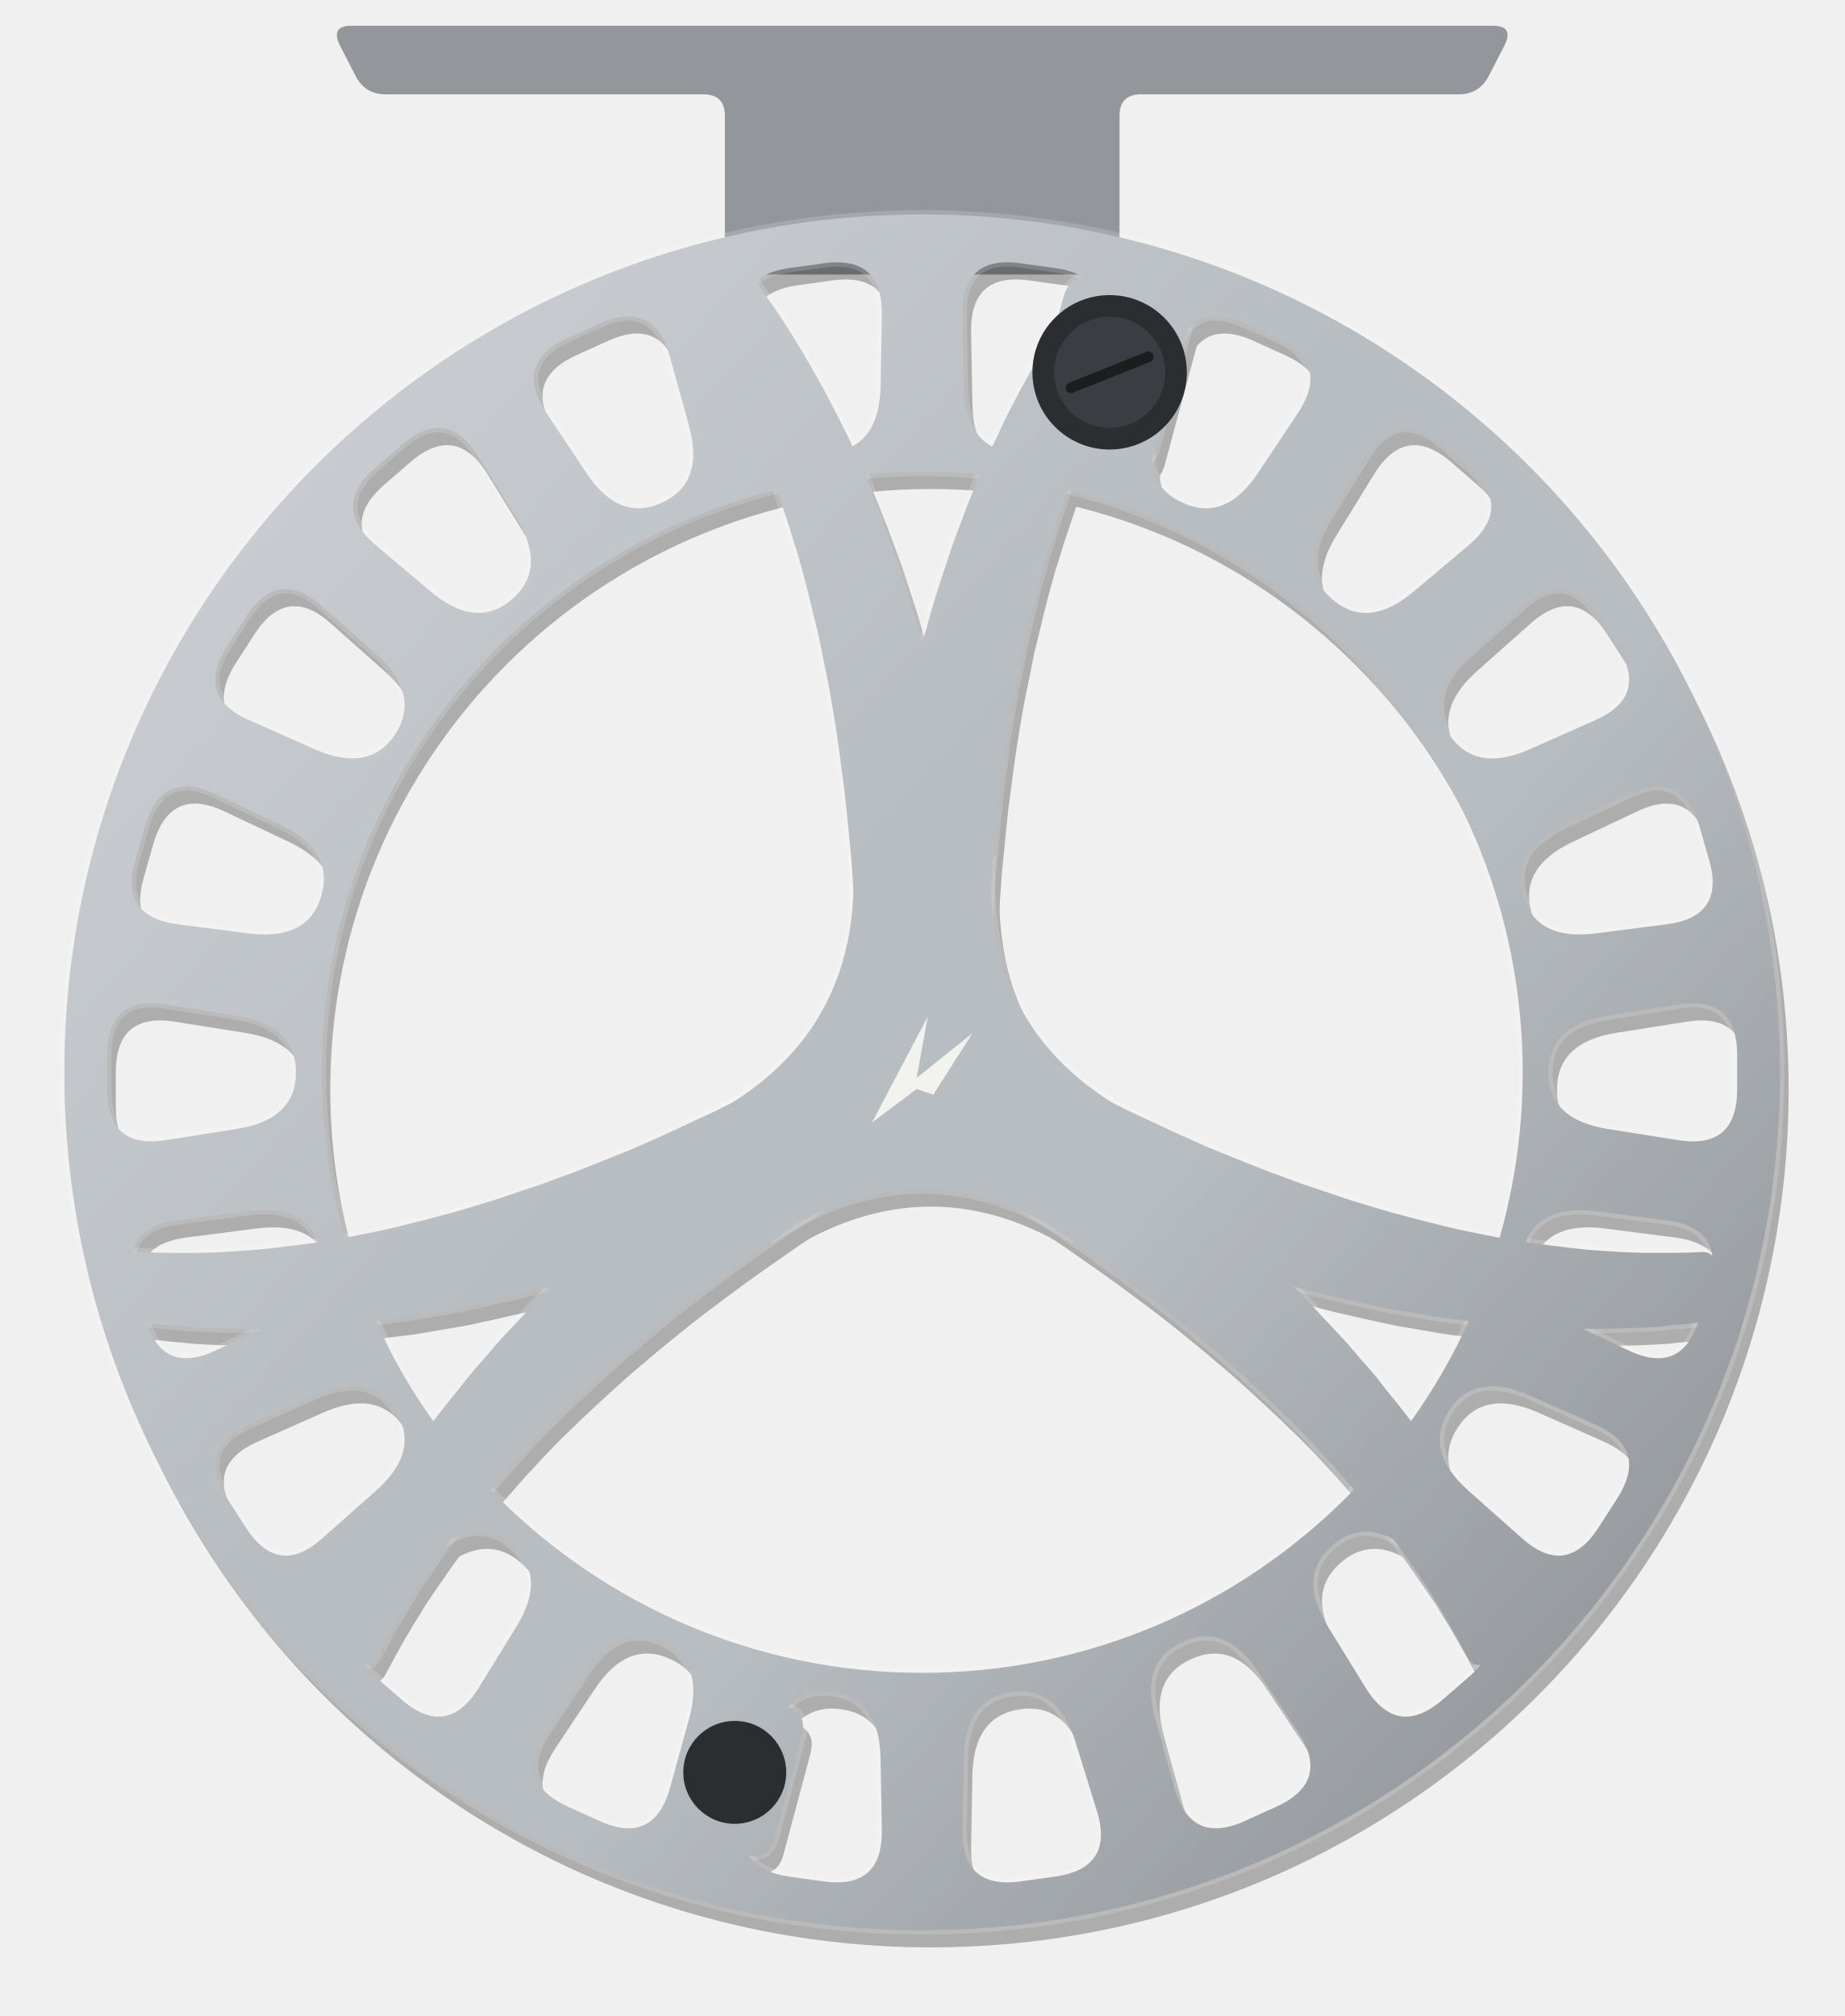
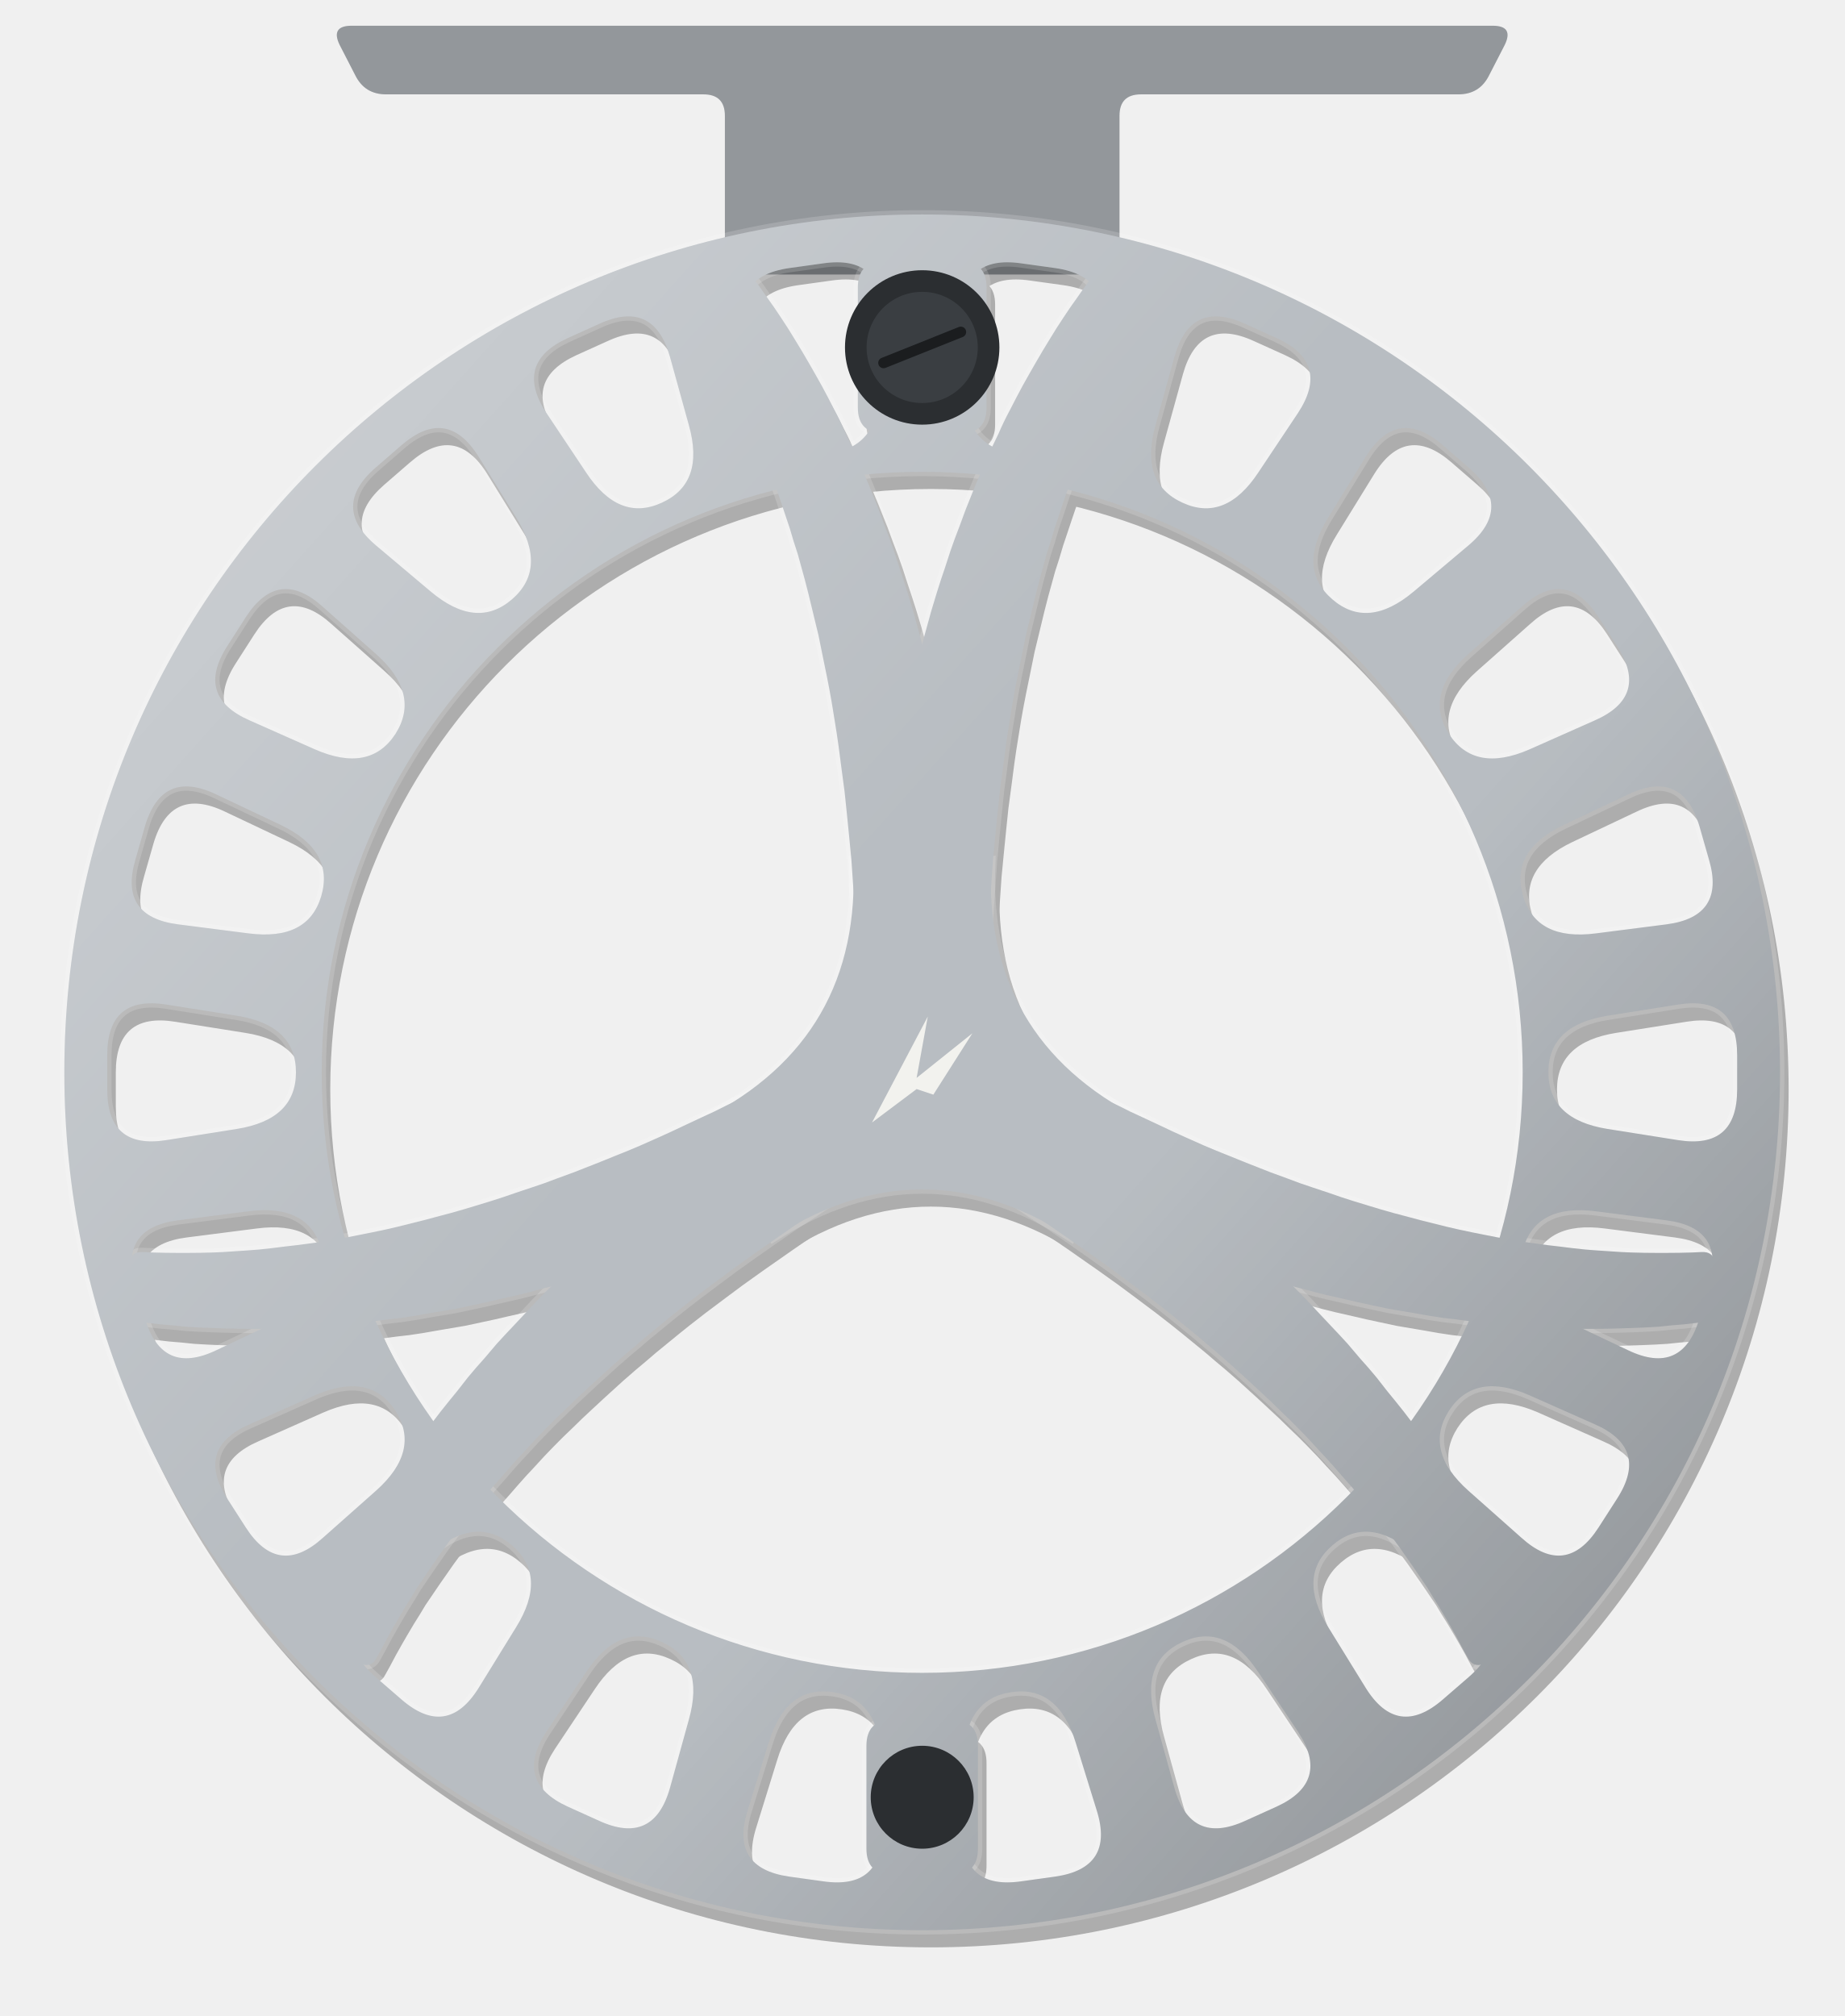
<svg xmlns="http://www.w3.org/2000/svg" viewBox="-215 -250 430 470" color="#b8bdc2">
  <defs>
    <linearGradient id="sheen" x1="0" y1="0" x2="1" y2="1">
      <stop offset="0" stop-color="#fff" stop-opacity=".4" />
      <stop offset=".45" stop-color="#fff" stop-opacity="0" />
      <stop offset=".6" stop-color="#000" stop-opacity="0" />
      <stop offset="1" stop-color="#000" stop-opacity=".3" />
    </linearGradient>
    <g id="back" fill-rule="evenodd">
      <path d="M-135.8 -239.5Q-138 -244 -133 -244L133 -244Q138 -244 135.8 -239.5L132.2 -232.5Q130 -228 125 -228L51 -228Q46 -228 46 -223L46 -191Q46 -186 41 -186L-41 -186Q-46 -186 -46 -191L-46 -223Q-46 -228 -51 -228L-125 -228Q-130 -228 -132.2 -232.5Z" />
    </g>
    <g id="body" fill-rule="evenodd">
      <path d="M-200 0a200 200 0 1 0 400 0a200 200 0 1 0 -400 0ZM-140 0a140 140 0 1 0 280 0a140 140 0 1 0 -280 0ZM20.8 -144.5Q9.9 -146.1 9.7 -160.1L9.4 -176.6Q9.2 -190.6 23.1 -188.6L31 -187.5Q44.9 -185.5 40.7 -172.1L35.8 -156.3Q31.7 -142.9 20.8 -144.5ZM60.7 -132.8Q50.6 -137.4 54.4 -150.9L58.8 -166.8Q62.6 -180.3 75.3 -174.5L82.6 -171.2Q95.3 -165.4 87.6 -153.7L78.4 -139.9Q70.7 -128.2 60.7 -132.8ZM95.6 -110.3Q87.3 -117.5 94.7 -129.4L103.4 -143.5Q110.8 -155.4 121.4 -146.2L127.4 -141Q138 -131.8 127.3 -122.8L114.6 -112.1Q103.9 -103.1 95.6 -110.3ZM122.8 -78.9Q116.9 -88.2 127.3 -97.5L139.7 -108.5Q150.1 -117.9 157.7 -106.1L162 -99.4Q169.6 -87.6 156.7 -82L141.6 -75.3Q128.8 -69.7 122.8 -78.9ZM140.1 -41.1Q137 -51.7 149.6 -57.7L164.6 -64.8Q177.2 -70.8 181.2 -57.4L183.4 -49.7Q187.4 -36.3 173.5 -34.5L157.1 -32.4Q143.2 -30.6 140.1 -41.1ZM146 0Q146 -11 159.8 -13.2L176.2 -15.8Q190 -18 190 -4L190 4Q190 18 176.2 15.8L159.8 13.2Q146 11 146 0ZM140.1 41.1Q143.2 30.6 157.1 32.4L173.5 34.5Q187.4 36.3 183.4 49.7L181.2 57.4Q177.2 70.8 164.6 64.8L149.6 57.7Q137 51.7 140.1 41.1ZM122.8 78.9Q128.8 69.7 141.6 75.3L156.7 82Q169.6 87.6 162 99.4L157.7 106.1Q150.1 117.9 139.7 108.5L127.3 97.5Q116.9 88.2 122.8 78.9ZM95.6 110.3Q103.9 103.1 114.6 112.1L127.3 122.8Q138 131.8 127.4 141L121.4 146.2Q110.8 155.4 103.4 143.5L94.7 129.4Q87.3 117.5 95.6 110.3ZM60.7 132.8Q70.7 128.2 78.4 139.9L87.6 153.7Q95.3 165.4 82.6 171.2L75.3 174.5Q62.6 180.3 58.8 166.8L54.4 150.9Q50.6 137.4 60.7 132.8ZM20.8 144.5Q31.7 142.9 35.8 156.3L40.7 172.1Q44.9 185.5 31 187.5L23.1 188.6Q9.2 190.6 9.4 176.6L9.7 160.1Q9.9 146.1 20.8 144.5ZM-20.8 144.5Q-9.9 146.1 -9.7 160.1L-9.4 176.6Q-9.2 190.6 -23.1 188.6L-31 187.5Q-44.9 185.5 -40.7 172.1L-35.8 156.3Q-31.7 142.9 -20.8 144.5ZM-60.7 132.8Q-50.6 137.4 -54.4 150.9L-58.8 166.8Q-62.6 180.3 -75.3 174.5L-82.6 171.2Q-95.3 165.4 -87.6 153.7L-78.4 139.9Q-70.7 128.2 -60.7 132.8ZM-95.6 110.3Q-87.3 117.5 -94.7 129.4L-103.4 143.5Q-110.8 155.4 -121.4 146.2L-127.4 141Q-138 131.8 -127.3 122.8L-114.6 112.1Q-103.9 103.1 -95.6 110.3ZM-122.8 78.9Q-116.9 88.2 -127.3 97.5L-139.7 108.5Q-150.1 117.9 -157.7 106.1L-162 99.4Q-169.6 87.6 -156.7 82L-141.6 75.3Q-128.8 69.7 -122.8 78.9ZM-140.1 41.1Q-137 51.7 -149.6 57.7L-164.6 64.8Q-177.2 70.8 -181.2 57.4L-183.4 49.7Q-187.4 36.3 -173.5 34.5L-157.1 32.4Q-143.2 30.6 -140.1 41.1ZM-146 0Q-146 11 -159.8 13.2L-176.2 15.8Q-190 18 -190 4L-190 -4Q-190 -18 -176.2 -15.8L-159.8 -13.2Q-146 -11 -146 0ZM-140.1 -41.1Q-143.2 -30.6 -157.1 -32.4L-173.5 -34.5Q-187.4 -36.3 -183.4 -49.7L-181.2 -57.4Q-177.2 -70.8 -164.6 -64.8L-149.6 -57.7Q-137 -51.7 -140.1 -41.1ZM-122.8 -78.9Q-128.8 -69.7 -141.6 -75.3L-156.7 -82Q-169.6 -87.6 -162 -99.4L-157.7 -106.1Q-150.1 -117.9 -139.7 -108.5L-127.3 -97.5Q-116.9 -88.2 -122.8 -78.9ZM-95.6 -110.3Q-103.9 -103.1 -114.6 -112.1L-127.3 -122.8Q-138 -131.8 -127.4 -141L-121.4 -146.2Q-110.8 -155.4 -103.4 -143.5L-94.7 -129.4Q-87.3 -117.5 -95.6 -110.3ZM-60.7 -132.8Q-70.7 -128.2 -78.4 -139.9L-87.6 -153.7Q-95.3 -165.4 -82.6 -171.2L-75.3 -174.5Q-62.6 -180.3 -58.8 -166.8L-54.4 -150.9Q-50.6 -137.4 -60.7 -132.8ZM-20.8 -144.5Q-31.7 -142.9 -35.8 -156.3L-40.7 -172.1Q-44.9 -185.5 -31 -187.5L-23.1 -188.6Q-9.2 -190.6 -9.4 -176.6L-9.7 -160.1Q-9.9 -146.1 -20.8 -144.5Z" />
-       <path d="M29.9 -146.3Q24.1 -147.8 25.6 -153.6L32.9 -180.6Q34.4 -186.4 40.2 -184.9L57.6 -180.2Q63.4 -178.7 61.9 -172.9L54.6 -145.8Q53.1 -140 47.3 -141.6Z" />
-       <path d="M-32.3 147.7Q-26.5 149.2 -28.1 155L-34.3 178.2Q-35.8 184 -41.6 182.4L-55.2 178.8Q-61 177.3 -59.4 171.5L-53.2 148.3Q-51.6 142.5 -45.8 144Z" />
+       <path d="M-9 -149Q-15 -149 -15 -155L-15 -183Q-15 -189 -9 -189L9 -189Q15 -189 15 -183L15 -155Q15 -149 9 -149Z" />
+       <path d="M7 151Q13 151 13 157L13 181Q13 187 7 187L-7 187Q-13 187 -13 181L-13 157Q-13 151 -7 151Z" />
      <path d="M12 14Q15 14 14.9 11L14.6 3.7Q14.5 0.7 14.4 -2.3L14 -9.3Q13.8 -12.3 13.6 -15.3L13 -22Q12.8 -25 12.5 -28L11.9 -34.4Q11.6 -37.3 11.2 -40.3L10.4 -46.4Q10.1 -49.4 9.6 -52.3L8.8 -58.1Q8.3 -61.1 7.8 -64L6.8 -69.5Q6.3 -72.5 5.7 -75.4L4.6 -80.6Q4 -83.5 3.4 -86.4L2.2 -91.3Q1.5 -94.2 0.7 -97.1L-0.5 -101.7Q-1.3 -104.6 -2.1 -107.5L-3.4 -111.8Q-4.3 -114.7 -5.3 -117.6L-6.6 -121.6Q-7.6 -124.5 -8.7 -127.3L-10.1 -131.1Q-11.2 -133.9 -12.3 -136.6L-13.8 -140.2Q-15 -142.9 -16.2 -145.6L-17.8 -148.9Q-19 -151.7 -20.4 -154.3L-22 -157.4Q-23.4 -160.1 -24.9 -162.7L-26.5 -165.5Q-28 -168.1 -29.6 -170.7L-31.2 -173.3Q-32.8 -175.8 -34.5 -178.3L-36.2 -180.7Q-37.9 -183.2 -39.7 -185.6L-41.4 -187.8Q-43.3 -190.2 -45.7 -188.4L-53.7 -182.5Q-56.1 -180.7 -54.5 -178.2L-53.4 -176.4Q-51.8 -173.9 -50.3 -171.3L-49.2 -169.4Q-47.7 -166.8 -46.3 -164.2L-45.2 -162.1Q-43.8 -159.4 -42.6 -156.7L-41.5 -154.4Q-40.2 -151.7 -39.1 -149L-38 -146.5Q-36.9 -143.7 -35.8 -140.9L-34.8 -138.2Q-33.7 -135.4 -32.8 -132.6L-31.8 -129.6Q-30.8 -126.8 -30 -123.9L-29 -120.8Q-28.2 -117.9 -27.4 -115L-26.5 -111.5Q-25.8 -108.6 -25.1 -105.7L-24.2 -102Q-23.6 -99.1 -23 -96.1L-22.2 -92.2Q-21.6 -89.2 -21.1 -86.3L-20.4 -82Q-19.9 -79 -19.5 -76.1L-18.9 -71.5Q-18.5 -68.5 -18.1 -65.5L-17.6 -60.7Q-17.3 -57.7 -17 -54.7L-16.5 -49.5Q-16.3 -46.6 -16.1 -43.6L-15.7 -38.1Q-15.5 -35.1 -15.4 -32.1L-15.2 -26.3Q-15 -23.3 -15 -20.3L-14.8 -14.2Q-14.8 -11.2 -14.8 -8.2L-14.8 -1.8Q-14.8 1.2 -14.8 4.2L-14.9 11Q-15 14 -12 14Z" />
      <path d="M12 14Q15 14 14.9 11L14.8 4.2Q14.8 1.2 14.8 -1.8L14.8 -8.2Q14.8 -11.2 14.8 -14.2L15 -20.3Q15 -23.3 15.2 -26.3L15.4 -32.1Q15.5 -35.1 15.7 -38.1L16.1 -43.6Q16.3 -46.6 16.5 -49.5L17 -54.7Q17.3 -57.7 17.6 -60.7L18.1 -65.5Q18.5 -68.5 18.9 -71.5L19.5 -76.1Q19.9 -79 20.4 -82L21.1 -86.3Q21.6 -89.2 22.2 -92.2L23 -96.1Q23.6 -99.1 24.2 -102L25.1 -105.7Q25.8 -108.6 26.5 -111.5L27.4 -115Q28.2 -117.9 29 -120.8L30 -123.9Q30.8 -126.8 31.8 -129.6L32.8 -132.6Q33.7 -135.4 34.8 -138.2L35.8 -140.9Q36.9 -143.7 38 -146.5L39.1 -149Q40.2 -151.7 41.5 -154.4L42.6 -156.7Q43.8 -159.4 45.2 -162.1L46.3 -164.2Q47.7 -166.8 49.2 -169.4L50.3 -171.3Q51.8 -173.9 53.4 -176.4L54.5 -178.2Q56.1 -180.7 53.7 -182.5L45.7 -188.4Q43.3 -190.2 41.4 -187.8L39.7 -185.6Q37.9 -183.2 36.2 -180.7L34.5 -178.3Q32.8 -175.8 31.2 -173.3L29.6 -170.7Q28 -168.1 26.5 -165.5L24.9 -162.7Q23.4 -160.1 22 -157.4L20.4 -154.3Q19 -151.7 17.8 -148.9L16.2 -145.6Q15 -142.9 13.8 -140.2L12.3 -136.6Q11.2 -133.9 10.1 -131.1L8.7 -127.3Q7.6 -124.5 6.6 -121.6L5.3 -117.6Q4.3 -114.7 3.4 -111.8L2.1 -107.5Q1.3 -104.6 0.5 -101.7L-0.7 -97.1Q-1.5 -94.2 -2.2 -91.3L-3.4 -86.4Q-4 -83.5 -4.6 -80.6L-5.7 -75.4Q-6.3 -72.5 -6.8 -69.5L-7.8 -64Q-8.3 -61.1 -8.8 -58.1L-9.6 -52.3Q-10.1 -49.4 -10.4 -46.4L-11.2 -40.3Q-11.6 -37.3 -11.9 -34.4L-12.5 -28Q-12.8 -25 -13 -22L-13.6 -15.3Q-13.8 -12.3 -14 -9.3L-14.4 -2.3Q-14.5 0.7 -14.6 3.7L-14.9 11Q-15 14 -12 14Z" />
      <path d="M-18.1 3.4Q-19.6 6 -17 7.4L-10.5 10.8Q-7.8 12.2 -5.2 13.6L1.1 16.8Q3.8 18.1 6.5 19.4L12.5 22.3Q15.2 23.6 18 24.8L23.8 27.5Q26.6 28.7 29.3 29.9L35 32.2Q37.7 33.4 40.5 34.5L46 36.6Q48.7 37.7 51.6 38.8L56.8 40.7Q59.6 41.7 62.4 42.6L67.5 44.3Q70.3 45.3 73.2 46.1L78 47.6Q80.9 48.4 83.8 49.2L88.4 50.4Q91.3 51.2 94.2 51.9L98.6 52.9Q101.5 53.6 104.4 54.2L108.6 55.1Q111.6 55.6 114.5 56.1L118.5 56.8Q121.5 57.3 124.5 57.6L128.3 58.1Q131.3 58.5 134.3 58.8L137.9 59.1Q140.9 59.3 143.9 59.5L147.3 59.6Q150.3 59.8 153.3 59.8L156.6 59.8Q159.6 59.8 162.6 59.7L165.7 59.6Q168.7 59.5 171.7 59.3L174.6 59Q177.6 58.8 180.6 58.4L183.4 58Q186.3 57.6 186 54.7L184.9 44.7Q184.6 41.7 181.6 41.9L179.5 42Q176.5 42.1 173.5 42.1L171.3 42.1Q168.3 42.1 165.3 42L163 41.9Q160 41.7 157 41.5L154.5 41.3Q151.5 41 148.5 40.6L145.9 40.3Q142.9 39.9 139.9 39.5L137.1 39Q134.1 38.5 131.2 37.9L128.2 37.3Q125.2 36.7 122.3 36L119.1 35.2Q116.2 34.5 113.3 33.7L109.9 32.8Q107 32 104.1 31.1L100.5 30Q97.6 29.1 94.8 28.1L90.9 26.8Q88.1 25.9 85.3 24.8L81.2 23.3Q78.4 22.2 75.6 21.1L71.4 19.4Q68.6 18.3 65.8 17.1L61.3 15.1Q58.6 13.9 55.9 12.6L51.2 10.4Q48.5 9.2 45.8 7.8L40.8 5.4Q38.2 4.1 35.5 2.7L30.4 0Q27.7 -1.4 25.1 -2.8L19.7 -5.8Q17.1 -7.2 14.5 -8.7L8.9 -11.9Q6.3 -13.4 3.7 -15L-2.1 -18.4Q-4.6 -20 -6.1 -17.4Z" />
      <path d="M-18.1 3.4Q-19.6 6 -17 7.4L-11.1 10.7Q-8.5 12.2 -5.9 13.7L-0.3 16.9Q2.3 18.4 4.9 20L10.1 23.1Q12.7 24.7 15.2 26.3L20.1 29.4Q22.6 31 25.1 32.7L29.7 35.7Q32.2 37.4 34.6 39.1L38.9 42.1Q41.3 43.8 43.8 45.6L47.7 48.5Q50.1 50.3 52.5 52.1L56.1 54.9Q58.5 56.8 60.8 58.7L64.1 61.4Q66.4 63.4 68.7 65.3L71.8 68Q74 70 76.2 72L79 74.6Q81.2 76.6 83.3 78.7L85.9 81.2Q88 83.3 90.1 85.5L92.3 87.9Q94.4 90.1 96.4 92.4L98.4 94.7Q100.4 96.9 102.3 99.2L104.1 101.5Q106 103.8 107.9 106.2L109.5 108.3Q111.3 110.7 113 113.2L114.4 115.2Q116.1 117.7 117.8 120.2L119 122.2Q120.6 124.7 122.1 127.3L123.2 129.2Q124.7 131.8 126.1 134.5L127.1 136.3Q128.4 139 131.2 137.8L140.3 133.8Q143.1 132.6 141.9 129.8L140.9 127.2Q139.7 124.4 138.4 121.7L137.1 119Q135.9 116.3 134.5 113.7L133 110.9Q131.6 108.3 130.1 105.7L128.4 102.9Q126.9 100.3 125.3 97.8L123.4 94.9Q121.8 92.3 120.1 89.9L118 86.9Q116.3 84.4 114.5 82L112.2 79Q110.3 76.6 108.4 74.3L105.9 71.1Q104 68.8 102 66.6L99.2 63.3Q97.2 61.1 95.1 58.9L92 55.6Q90 53.4 87.9 51.3L84.5 47.9Q82.4 45.8 80.2 43.8L76.5 40.3Q74.3 38.3 72.1 36.3L68.2 32.8Q65.9 30.8 63.6 28.8L59.4 25.3Q57.1 23.3 54.7 21.5L50.1 17.8Q47.8 16 45.4 14.2L40.5 10.5Q38.1 8.7 35.7 6.9L30.5 3.2Q28.1 1.4 25.6 -0.3L20 -4.1Q17.6 -5.8 15.1 -7.4L9.2 -11.3Q6.7 -12.9 4.1 -14.5L-2.1 -18.4Q-4.6 -20 -6.1 -17.4Z" />
      <path d="M6.1 -17.4Q4.6 -20 2.1 -18.4L-4.1 -14.5Q-6.7 -12.9 -9.2 -11.3L-15.1 -7.4Q-17.6 -5.8 -20 -4.1L-25.6 -0.3Q-28.1 1.4 -30.5 3.2L-35.7 6.9Q-38.1 8.7 -40.5 10.5L-45.4 14.2Q-47.8 16 -50.1 17.8L-54.7 21.5Q-57.1 23.3 -59.4 25.3L-63.6 28.8Q-65.9 30.8 -68.2 32.8L-72.1 36.3Q-74.3 38.3 -76.5 40.3L-80.2 43.8Q-82.4 45.8 -84.5 47.9L-87.9 51.3Q-90 53.4 -92 55.6L-95.1 58.9Q-97.2 61.1 -99.2 63.3L-102 66.6Q-104 68.8 -105.9 71.1L-108.4 74.3Q-110.3 76.6 -112.2 79L-114.5 82Q-116.3 84.4 -118 86.9L-120.1 89.9Q-121.8 92.3 -123.4 94.9L-125.3 97.8Q-126.9 100.3 -128.4 102.9L-130.1 105.7Q-131.6 108.3 -133 110.9L-134.5 113.7Q-135.9 116.3 -137.1 119L-138.4 121.7Q-139.7 124.4 -140.9 127.2L-141.9 129.8Q-143.1 132.6 -140.3 133.8L-131.2 137.8Q-128.4 139 -127.1 136.3L-126.1 134.5Q-124.7 131.8 -123.2 129.2L-122.1 127.3Q-120.6 124.7 -119 122.2L-117.8 120.2Q-116.1 117.7 -114.4 115.2L-113 113.2Q-111.3 110.7 -109.5 108.3L-107.9 106.2Q-106 103.8 -104.1 101.5L-102.3 99.2Q-100.4 96.9 -98.4 94.7L-96.4 92.4Q-94.4 90.1 -92.3 87.9L-90.1 85.5Q-88 83.3 -85.9 81.2L-83.3 78.7Q-81.2 76.6 -79 74.6L-76.2 72Q-74 70 -71.8 68L-68.7 65.3Q-66.4 63.4 -64.1 61.4L-60.8 58.7Q-58.5 56.8 -56.1 54.9L-52.5 52.1Q-50.1 50.3 -47.7 48.5L-43.8 45.6Q-41.3 43.8 -38.9 42.1L-34.6 39.1Q-32.2 37.4 -29.7 35.7L-25.1 32.7Q-22.6 31 -20.1 29.4L-15.2 26.3Q-12.7 24.7 -10.1 23.1L-4.9 20Q-2.3 18.4 0.3 16.9L5.9 13.7Q8.5 12.2 11.1 10.7L17 7.4Q19.6 6 18.1 3.4Z" />
      <path d="M6.1 -17.4Q4.6 -20 2.1 -18.4L-3.7 -15Q-6.3 -13.4 -8.9 -11.9L-14.5 -8.7Q-17.1 -7.2 -19.7 -5.8L-25.1 -2.8Q-27.7 -1.4 -30.4 0L-35.5 2.7Q-38.2 4.1 -40.8 5.4L-45.8 7.8Q-48.5 9.2 -51.2 10.4L-55.9 12.6Q-58.6 13.9 -61.3 15.1L-65.8 17.1Q-68.6 18.3 -71.4 19.4L-75.6 21.1Q-78.4 22.2 -81.2 23.3L-85.3 24.8Q-88.1 25.9 -90.9 26.8L-94.8 28.1Q-97.6 29.1 -100.5 30L-104.1 31.1Q-107 32 -109.9 32.8L-113.3 33.7Q-116.2 34.5 -119.1 35.2L-122.3 36Q-125.2 36.7 -128.2 37.3L-131.2 37.9Q-134.1 38.5 -137.1 39L-139.9 39.5Q-142.9 39.9 -145.9 40.3L-148.5 40.6Q-151.5 41 -154.5 41.3L-157 41.5Q-160 41.7 -163 41.9L-165.3 42Q-168.3 42.1 -171.3 42.1L-173.5 42.1Q-176.5 42.1 -179.5 42L-181.6 41.9Q-184.6 41.7 -184.9 44.7L-186 54.7Q-186.3 57.6 -183.4 58L-180.6 58.4Q-177.6 58.8 -174.6 59L-171.7 59.3Q-168.7 59.5 -165.7 59.6L-162.6 59.7Q-159.6 59.8 -156.6 59.8L-153.3 59.8Q-150.3 59.8 -147.3 59.6L-143.9 59.5Q-140.9 59.3 -137.9 59.1L-134.3 58.8Q-131.3 58.5 -128.3 58.1L-124.5 57.6Q-121.5 57.3 -118.5 56.8L-114.5 56.1Q-111.6 55.6 -108.6 55.1L-104.4 54.2Q-101.5 53.6 -98.6 52.9L-94.2 51.9Q-91.3 51.2 -88.4 50.4L-83.8 49.2Q-80.9 48.4 -78 47.6L-73.2 46.1Q-70.3 45.3 -67.5 44.3L-62.4 42.6Q-59.6 41.7 -56.8 40.7L-51.6 38.8Q-48.7 37.7 -46 36.6L-40.5 34.5Q-37.7 33.4 -35 32.2L-29.3 29.9Q-26.6 28.7 -23.8 27.5L-18 24.8Q-15.2 23.6 -12.5 22.3L-6.5 19.4Q-3.8 18.1 -1.1 16.8L5.2 13.6Q7.8 12.2 10.5 10.8L17 7.4Q19.6 6 18.1 3.4Z" />
      <path d="M16.1 -49.5Q13.9 -8.0 50.9 10.8L34.8 38.6Q0.0 16.0 -34.8 38.6L-50.9 10.8Q-13.9 -8.0 -16.1 -49.5Z" />
    </g>
    <mask id="body-mask">
      <use href="#body" fill="#fff" />
    </mask>
  </defs>
  <use href="#back" fill="currentColor" />
  <use href="#back" fill="#000" opacity=".2" />
  <use href="#body" fill="#000" opacity=".28" transform="translate(2 4)" />
  <use href="#body" fill="none" stroke="#fff" stroke-opacity=".16" stroke-width="2" />
  <use href="#body" fill="currentColor" />
  <rect x="-215" y="-250" width="430" height="470" fill="url(#sheen)" mask="url(#body-mask)" />
  <path d="M-11.7 11.7L1.3 -13L-1.3 1.3L11.7 -9.1L2.6 5.2L-1.3 3.9Z" fill="#f2f2ee" />
-   <circle cx="43.7" cy="-163.2" r="18" fill="#2b2e31" />
-   <circle cx="43.7" cy="-163.2" r="12.96" fill="#3a3e42" />
-   <path d="M34.7 -159.6L52.7 -166.8" stroke="#1b1d1f" stroke-width="2.5" stroke-linecap="round" />
-   <circle cx="-43.7" cy="163.2" r="12" fill="#2b2e31" />
+   <circle cx="0" cy="-169" r="18" fill="#2b2e31" />
+   <circle cx="0" cy="-169" r="12.96" fill="#3a3e42" />
+   <path d="M-9 -165.4L9 -172.6" stroke="#1b1d1f" stroke-width="2.5" stroke-linecap="round" />
+   <circle cx="0.0" cy="169.0" r="12" fill="#2b2e31" />
</svg>
